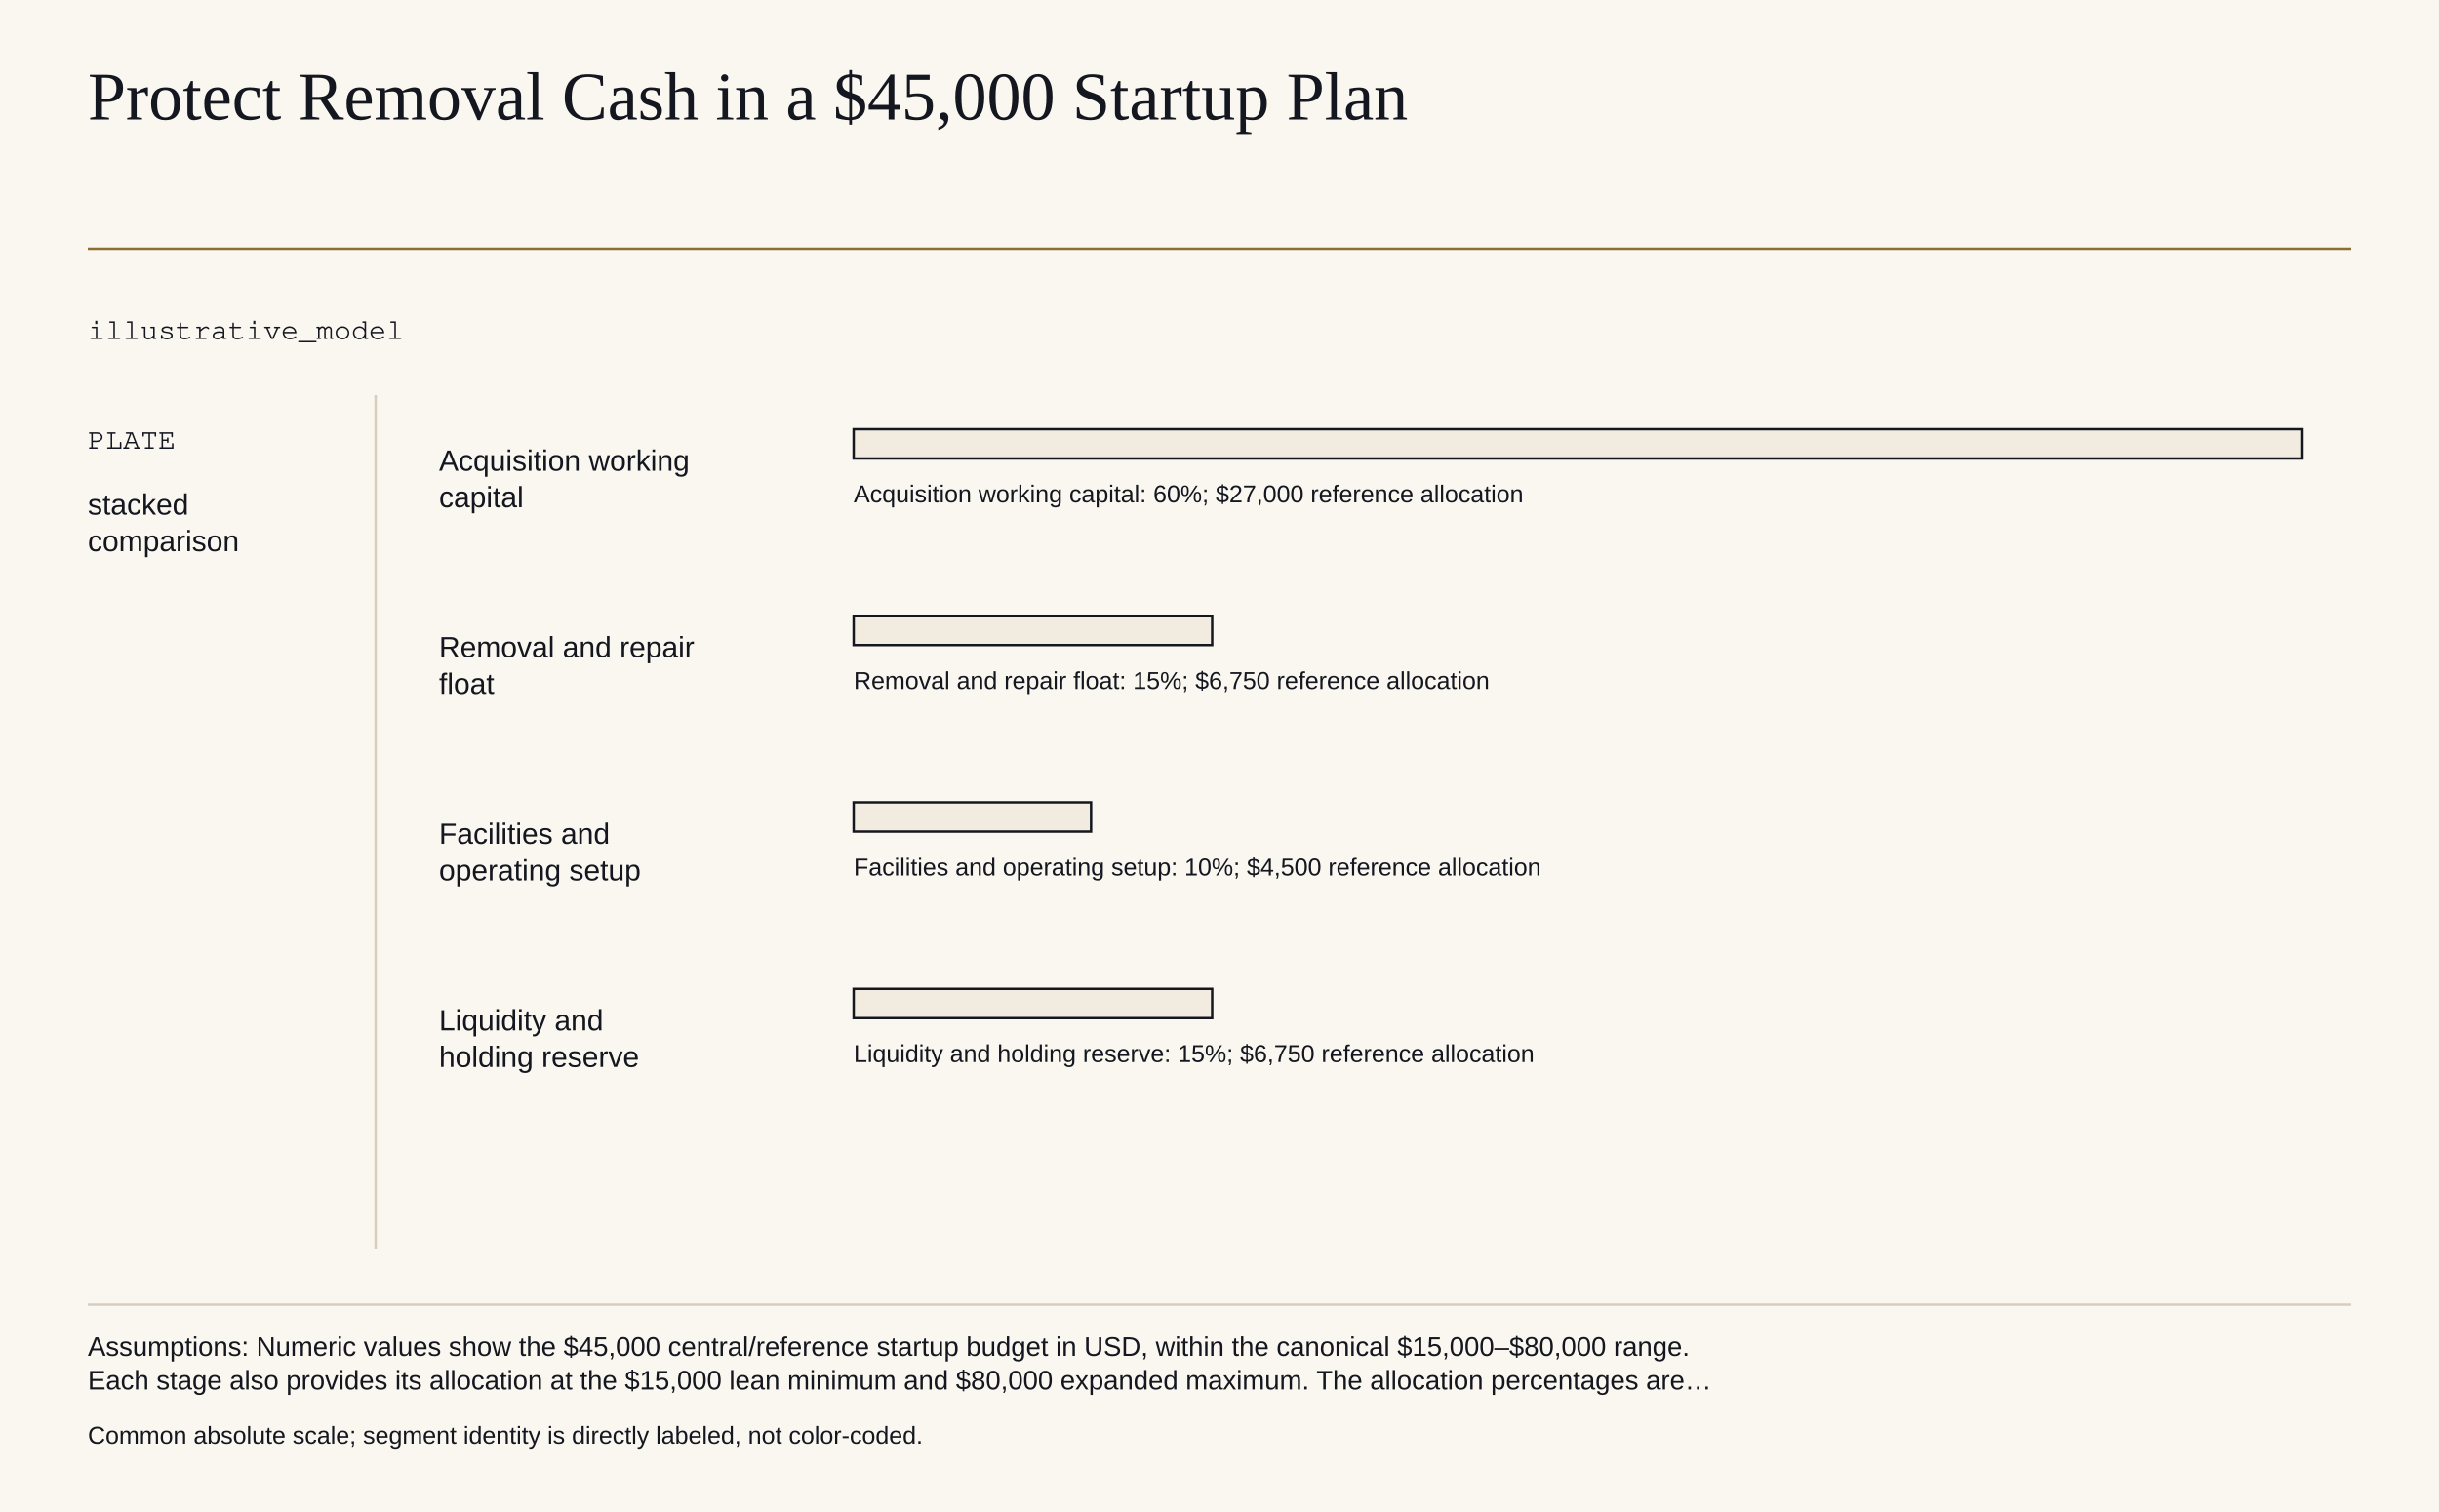
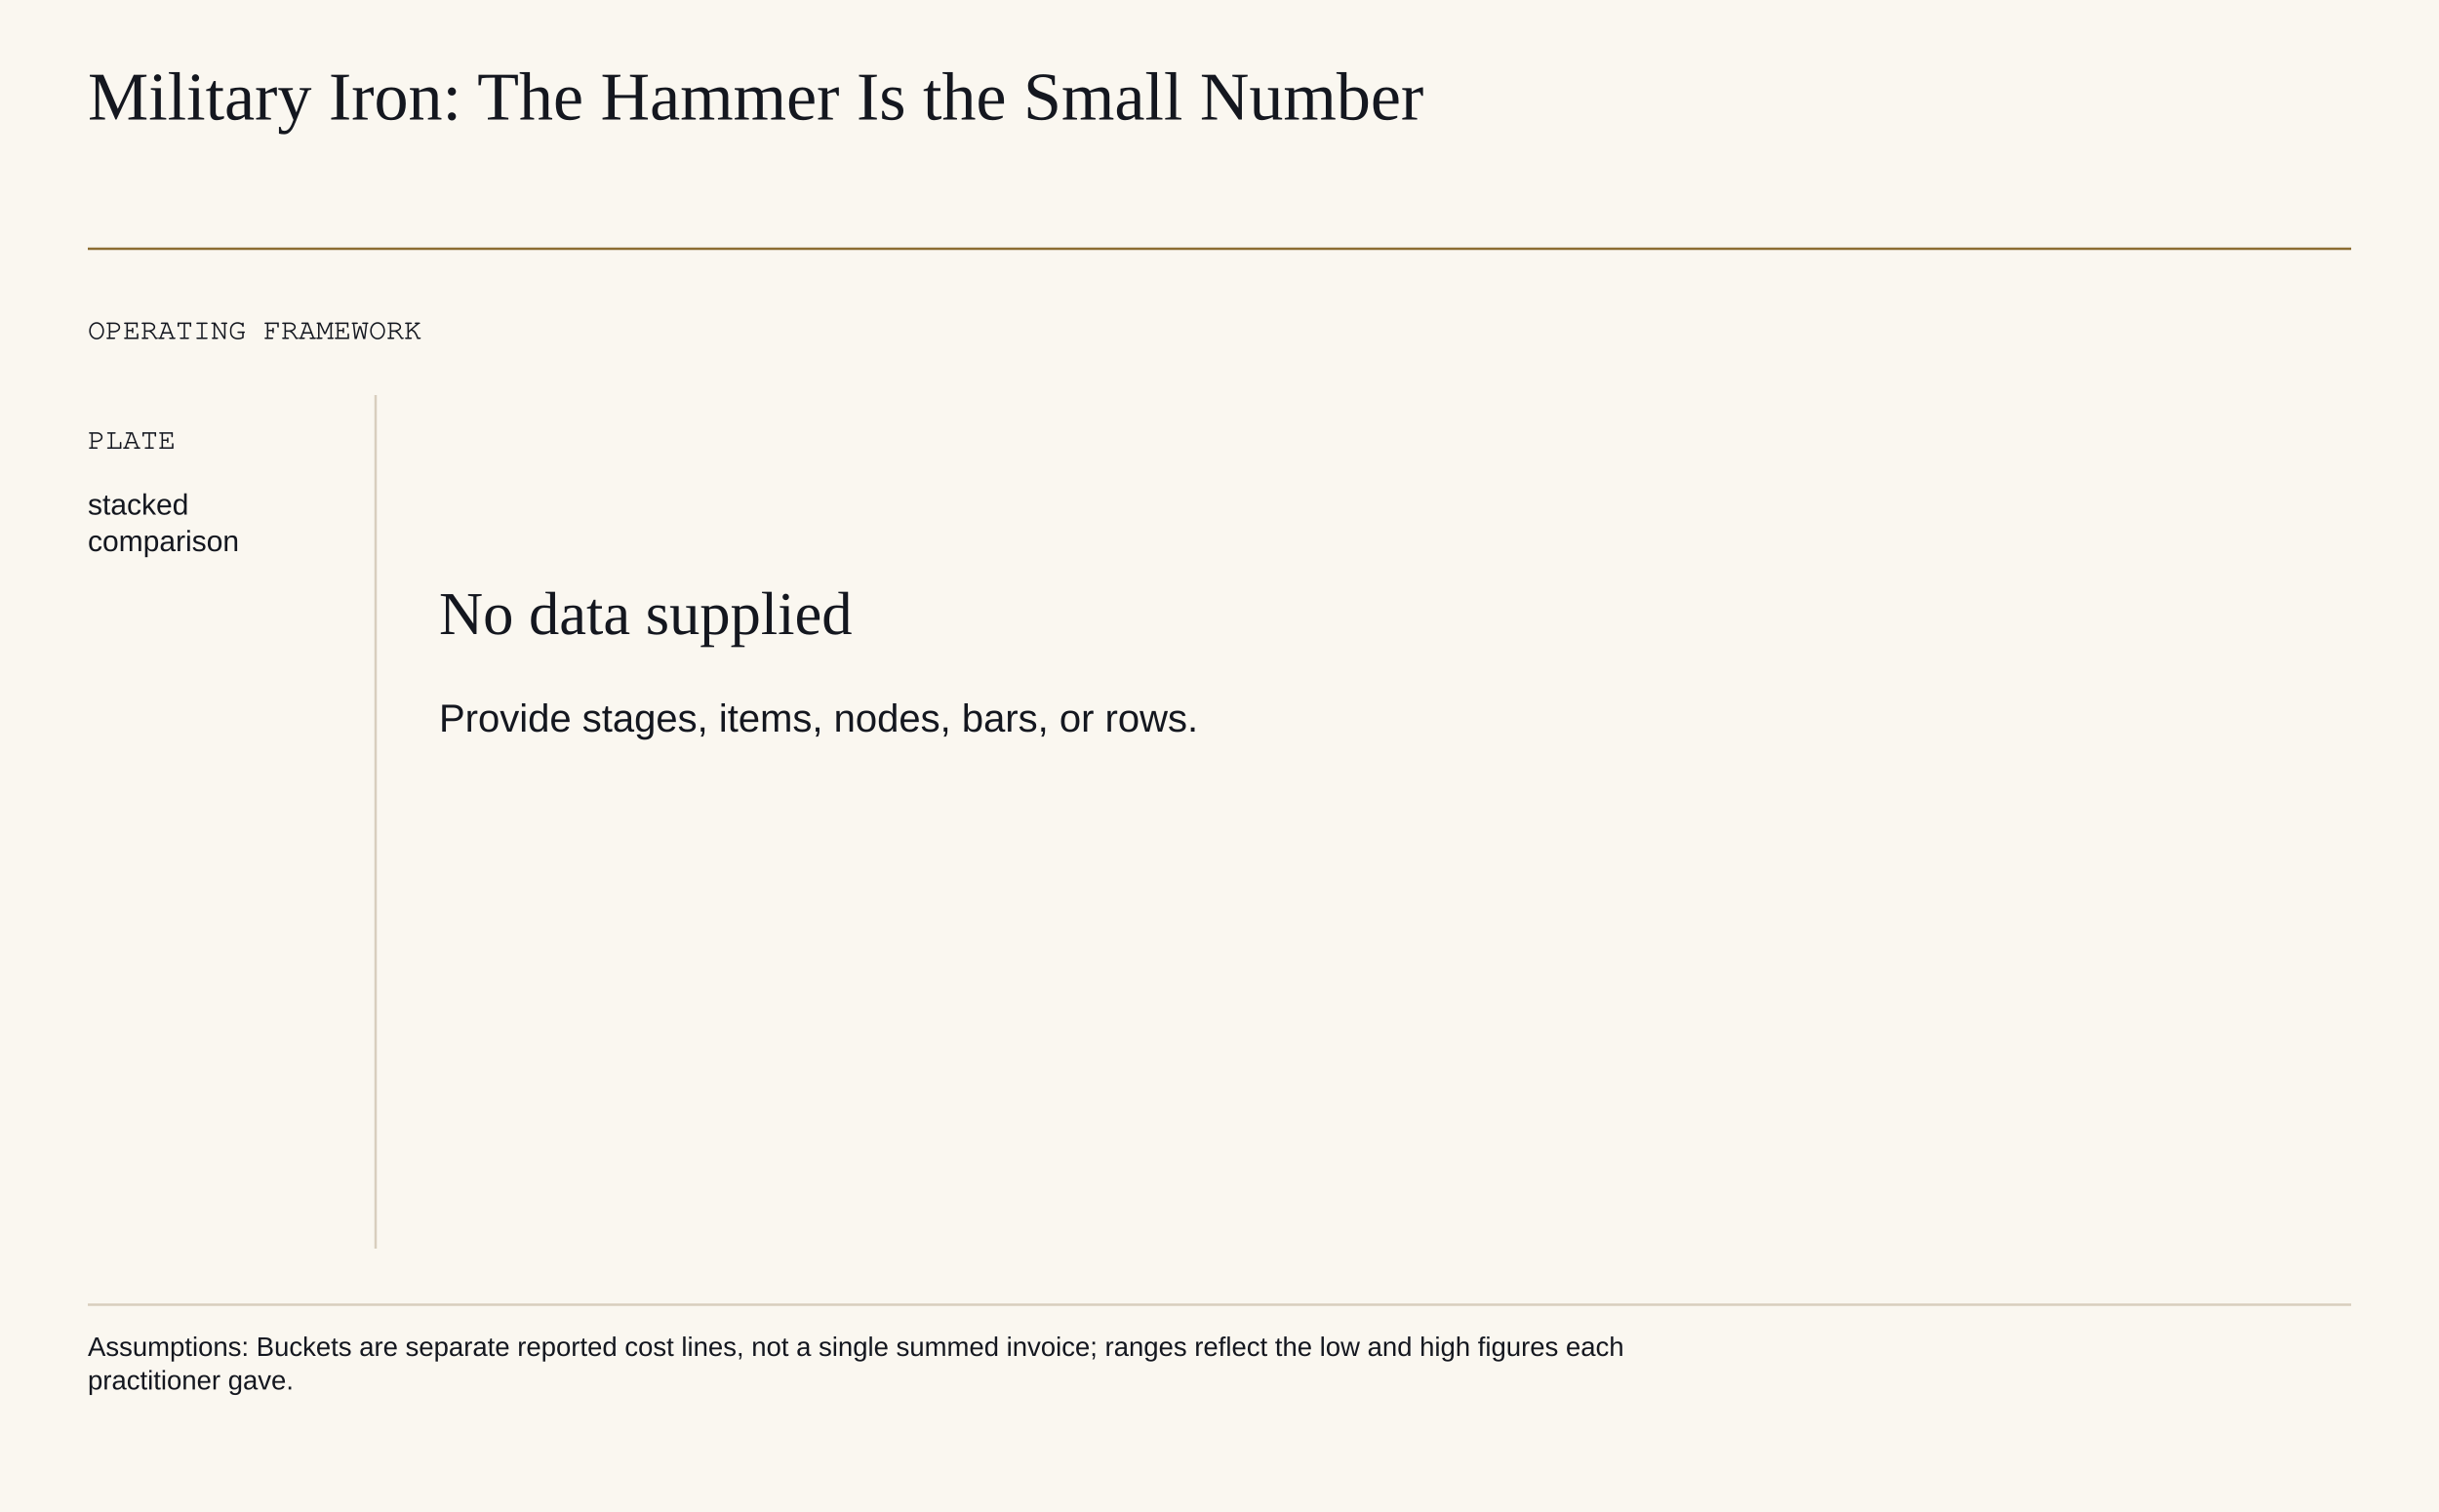
<svg xmlns="http://www.w3.org/2000/svg" viewBox="0 0 1000 620" role="img">
  <rect x="0" y="0" width="1000" height="620" fill="#FAF7F0" stroke="none" stroke-width="1" />
  <text x="36" y="49" font-family="Georgia, 'Times New Roman', serif" font-size="28" fill="#14171F" text-anchor="start" style="font-variant-numeric:tabular-nums">
-     <tspan x="36" dy="0">Protect Removal Cash in a $45,000 Startup Plan</tspan>
+     <tspan x="36" dy="0">Military Iron: The Hammer Is the Small Number</tspan>
  </text>
  <line x1="36" y1="102" x2="964" y2="102" stroke="#8C6D32" stroke-width="1" />
  <text x="36" y="139" font-family="Courier, monospace" font-size="12" fill="#14171F" text-anchor="start" style="font-variant-numeric:tabular-nums">
-     <tspan x="36" dy="0">illustrative_model</tspan>
+     <tspan x="36" dy="0">OPERATING FRAMEWORK</tspan>
  </text>
  <line x1="154" y1="162" x2="154" y2="512" stroke="#D8CEBE" stroke-width="1" />
  <text x="36" y="184" font-family="Courier, monospace" font-size="12" fill="#14171F" text-anchor="start" style="font-variant-numeric:tabular-nums">
    <tspan x="36" dy="0">PLATE</tspan>
  </text>
  <text x="36" y="211" font-family="Arial, Helvetica, sans-serif" font-size="12" fill="#14171F" text-anchor="start" style="font-variant-numeric:tabular-nums">
    <tspan x="36" dy="0">stacked</tspan>
    <tspan x="36" dy="15.0">comparison</tspan>
  </text>
-   <text x="180" y="193.0" font-family="Arial, Helvetica, sans-serif" font-size="12" fill="#14171F" text-anchor="start" style="font-variant-numeric:tabular-nums">
-     <tspan x="180" dy="0">Acquisition working</tspan>
-     <tspan x="180" dy="15.0">capital</tspan>
+   <text x="180" y="260" font-family="Georgia, 'Times New Roman', serif" font-size="25" fill="#14171F" text-anchor="start" style="font-variant-numeric:tabular-nums">
+     <tspan x="180" dy="0">No data supplied</tspan>
  </text>
-   <rect x="350" y="176.0" width="594.0" height="12" fill="#F2ECE0" stroke="#14171F" stroke-width="1" />
-   <text x="350" y="206.0" font-family="Arial, Helvetica, sans-serif" font-size="10" fill="#14171F" text-anchor="start" style="font-variant-numeric:tabular-nums">
-     <tspan x="350" dy="0">Acquisition working capital: 60%; $27,000 reference allocation</tspan>
-   </text>
-   <text x="180" y="269.5" font-family="Arial, Helvetica, sans-serif" font-size="12" fill="#14171F" text-anchor="start" style="font-variant-numeric:tabular-nums">
-     <tspan x="180" dy="0">Removal and repair</tspan>
-     <tspan x="180" dy="15.0">float</tspan>
-   </text>
-   <rect x="350" y="252.5" width="147.0" height="12" fill="#F2ECE0" stroke="#14171F" stroke-width="1" />
-   <text x="350" y="282.5" font-family="Arial, Helvetica, sans-serif" font-size="10" fill="#14171F" text-anchor="start" style="font-variant-numeric:tabular-nums">
-     <tspan x="350" dy="0">Removal and repair float: 15%; $6,750 reference allocation</tspan>
-   </text>
-   <text x="180" y="346.0" font-family="Arial, Helvetica, sans-serif" font-size="12" fill="#14171F" text-anchor="start" style="font-variant-numeric:tabular-nums">
-     <tspan x="180" dy="0">Facilities and</tspan>
-     <tspan x="180" dy="15.0">operating setup</tspan>
-   </text>
-   <rect x="350" y="329.0" width="97.333" height="12" fill="#F2ECE0" stroke="#14171F" stroke-width="1" />
-   <text x="350" y="359.0" font-family="Arial, Helvetica, sans-serif" font-size="10" fill="#14171F" text-anchor="start" style="font-variant-numeric:tabular-nums">
-     <tspan x="350" dy="0">Facilities and operating setup: 10%; $4,500 reference allocation</tspan>
-   </text>
-   <text x="180" y="422.5" font-family="Arial, Helvetica, sans-serif" font-size="12" fill="#14171F" text-anchor="start" style="font-variant-numeric:tabular-nums">
-     <tspan x="180" dy="0">Liquidity and</tspan>
-     <tspan x="180" dy="15.0">holding reserve</tspan>
-   </text>
-   <rect x="350" y="405.5" width="147.0" height="12" fill="#F2ECE0" stroke="#14171F" stroke-width="1" />
-   <text x="350" y="435.5" font-family="Arial, Helvetica, sans-serif" font-size="10" fill="#14171F" text-anchor="start" style="font-variant-numeric:tabular-nums">
-     <tspan x="350" dy="0">Liquidity and holding reserve: 15%; $6,750 reference allocation</tspan>
+   <text x="180" y="300" font-family="Arial, Helvetica, sans-serif" font-size="16" fill="#14171F" text-anchor="start" style="font-variant-numeric:tabular-nums">
+     <tspan x="180" dy="0">Provide stages, items, nodes, bars, or rows.</tspan>
  </text>
  <line x1="36" y1="535" x2="964" y2="535" stroke="#D8CEBE" stroke-width="1" />
  <text x="36" y="556" font-family="Arial, Helvetica, sans-serif" font-size="11" fill="#14171F" text-anchor="start" style="font-variant-numeric:tabular-nums">
-     <tspan x="36" dy="0">Assumptions: Numeric values show the $45,000 central/reference startup budget in USD, within the canonical $15,000–$80,000 range.</tspan>
-     <tspan x="36" dy="13.75">Each stage also provides its allocation at the $15,000 lean minimum and $80,000 expanded maximum. The allocation percentages are…</tspan>
+     <tspan x="36" dy="0">Assumptions: Buckets are separate reported cost lines, not a single summed invoice; ranges reflect the low and high figures each</tspan>
+     <tspan x="36" dy="13.75">practitioner gave.</tspan>
  </text>
  <text x="36" y="592" font-family="Arial, Helvetica, sans-serif" font-size="10" fill="#14171F" text-anchor="start" style="font-variant-numeric:tabular-nums">
-     <tspan x="36" dy="0">Common absolute scale; segment identity is directly labeled, not color-coded.</tspan>
+     <tspan x="36" dy="0" />
  </text>
</svg>
